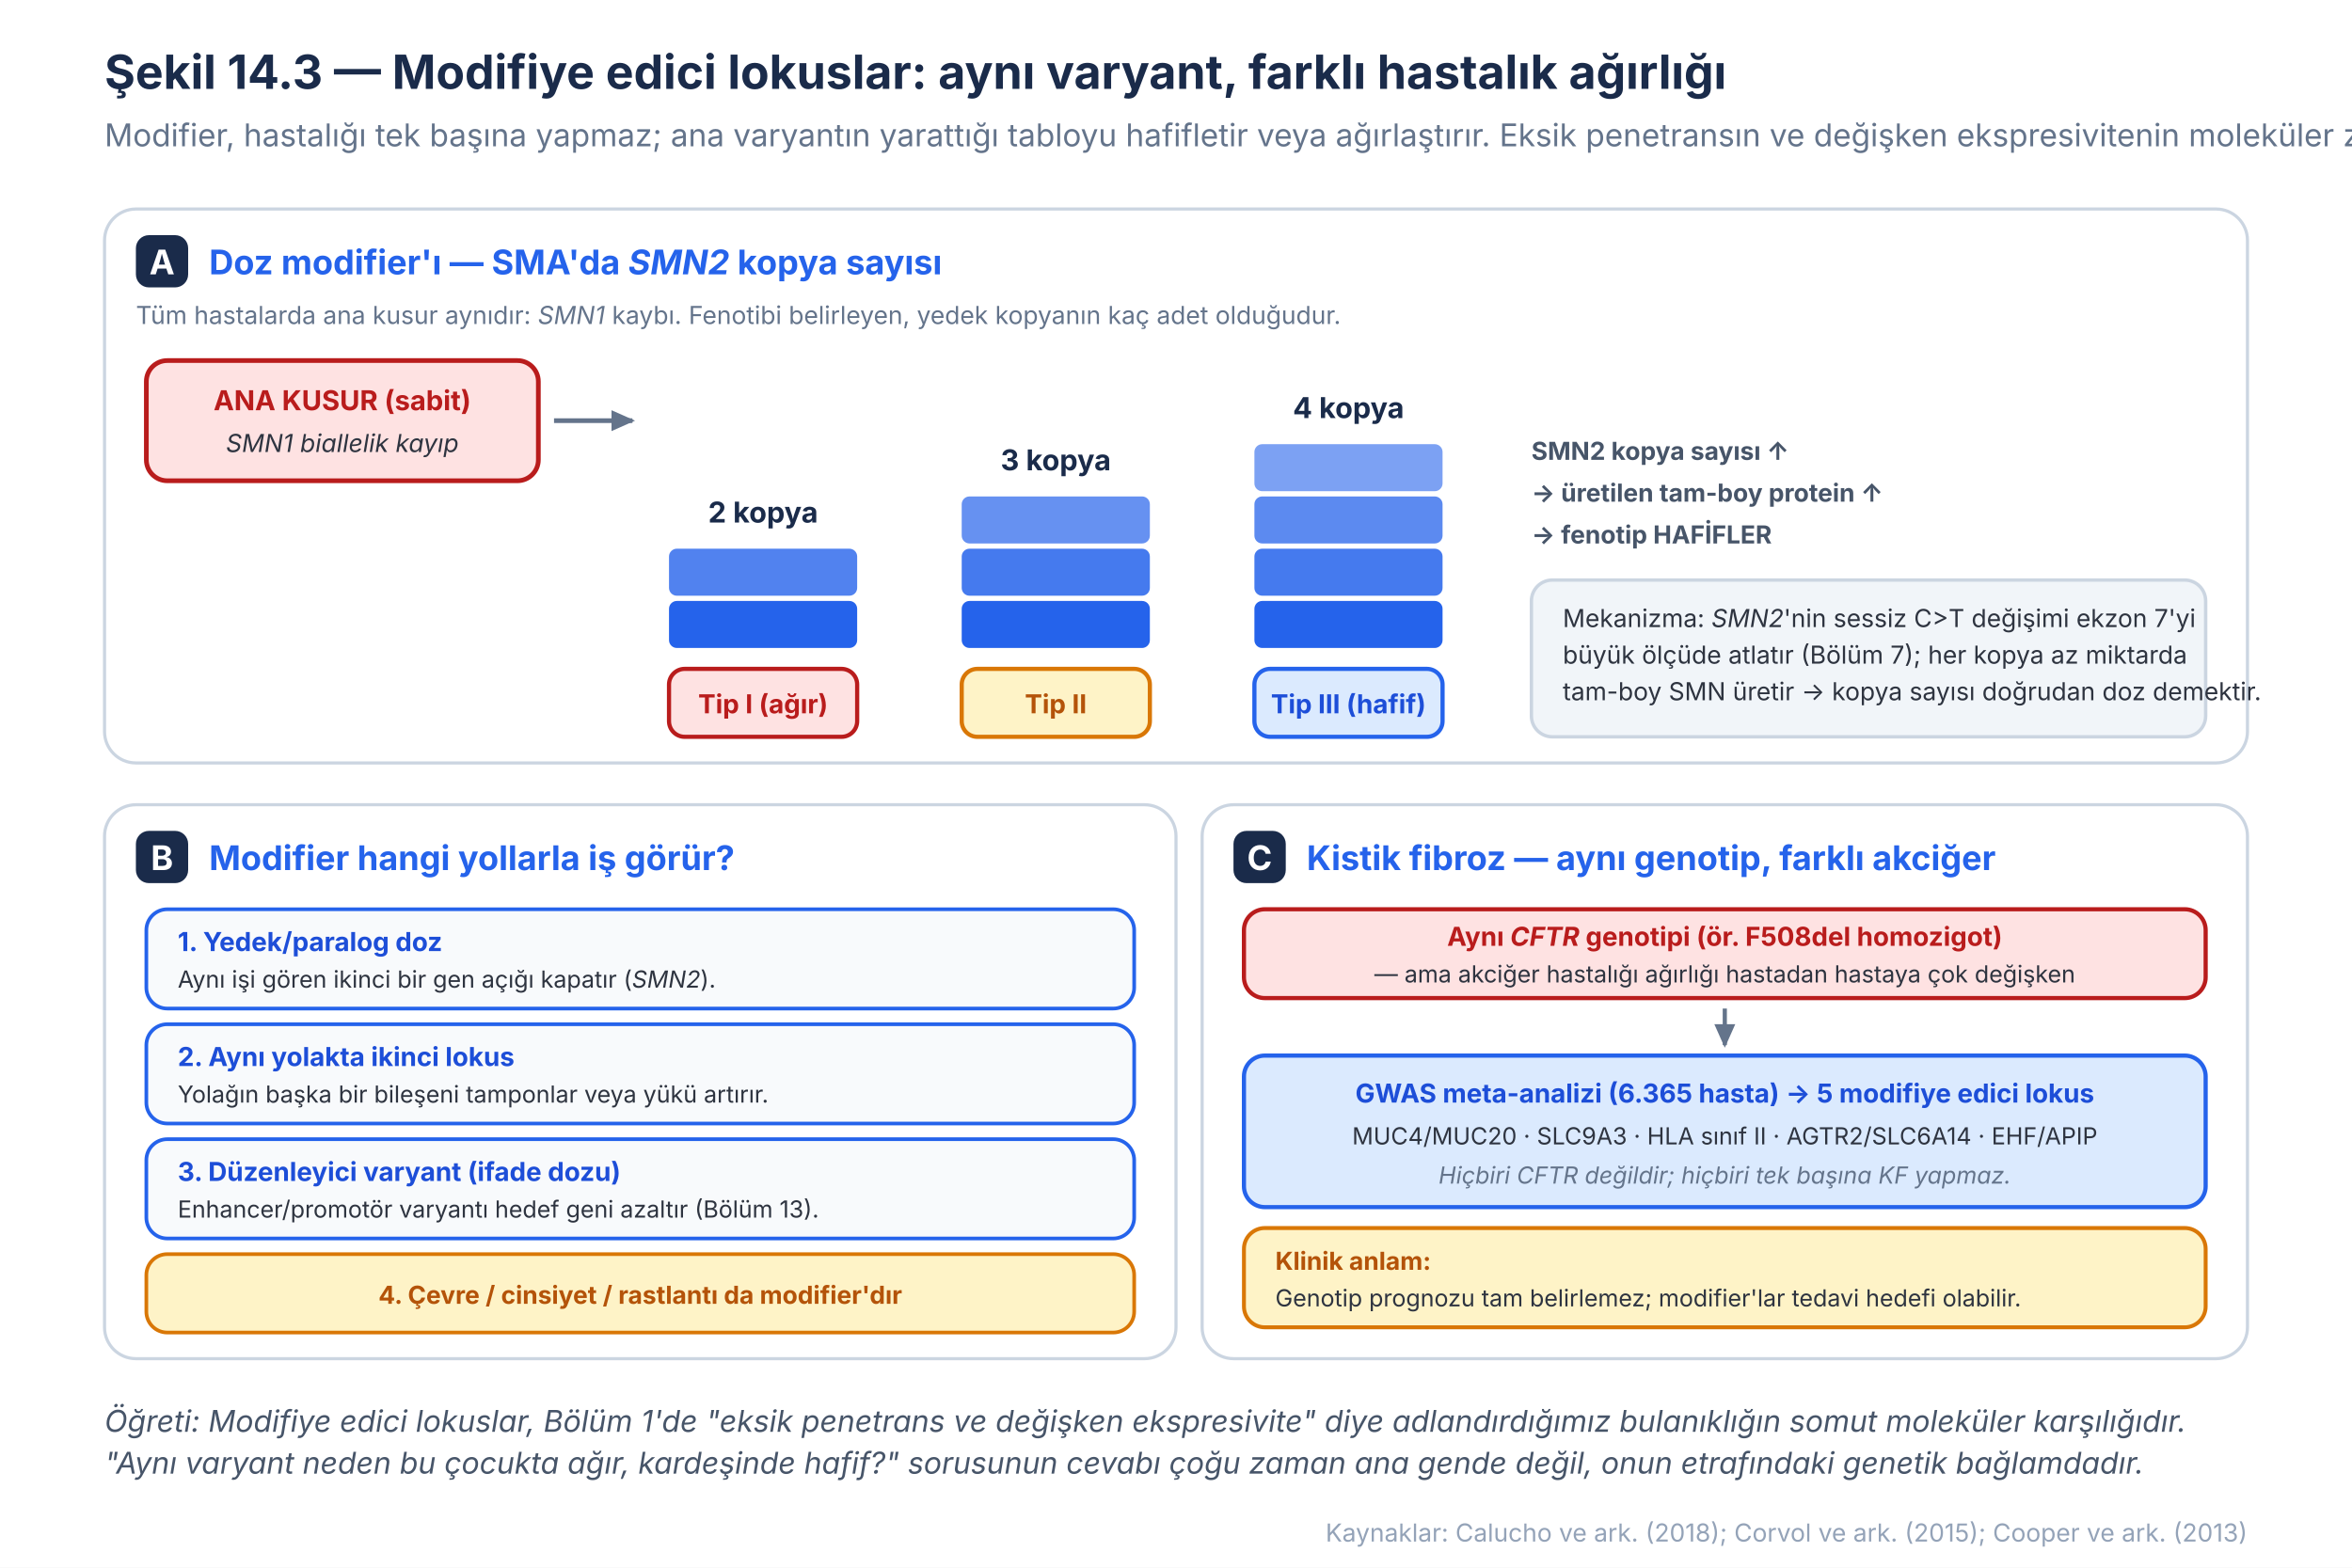
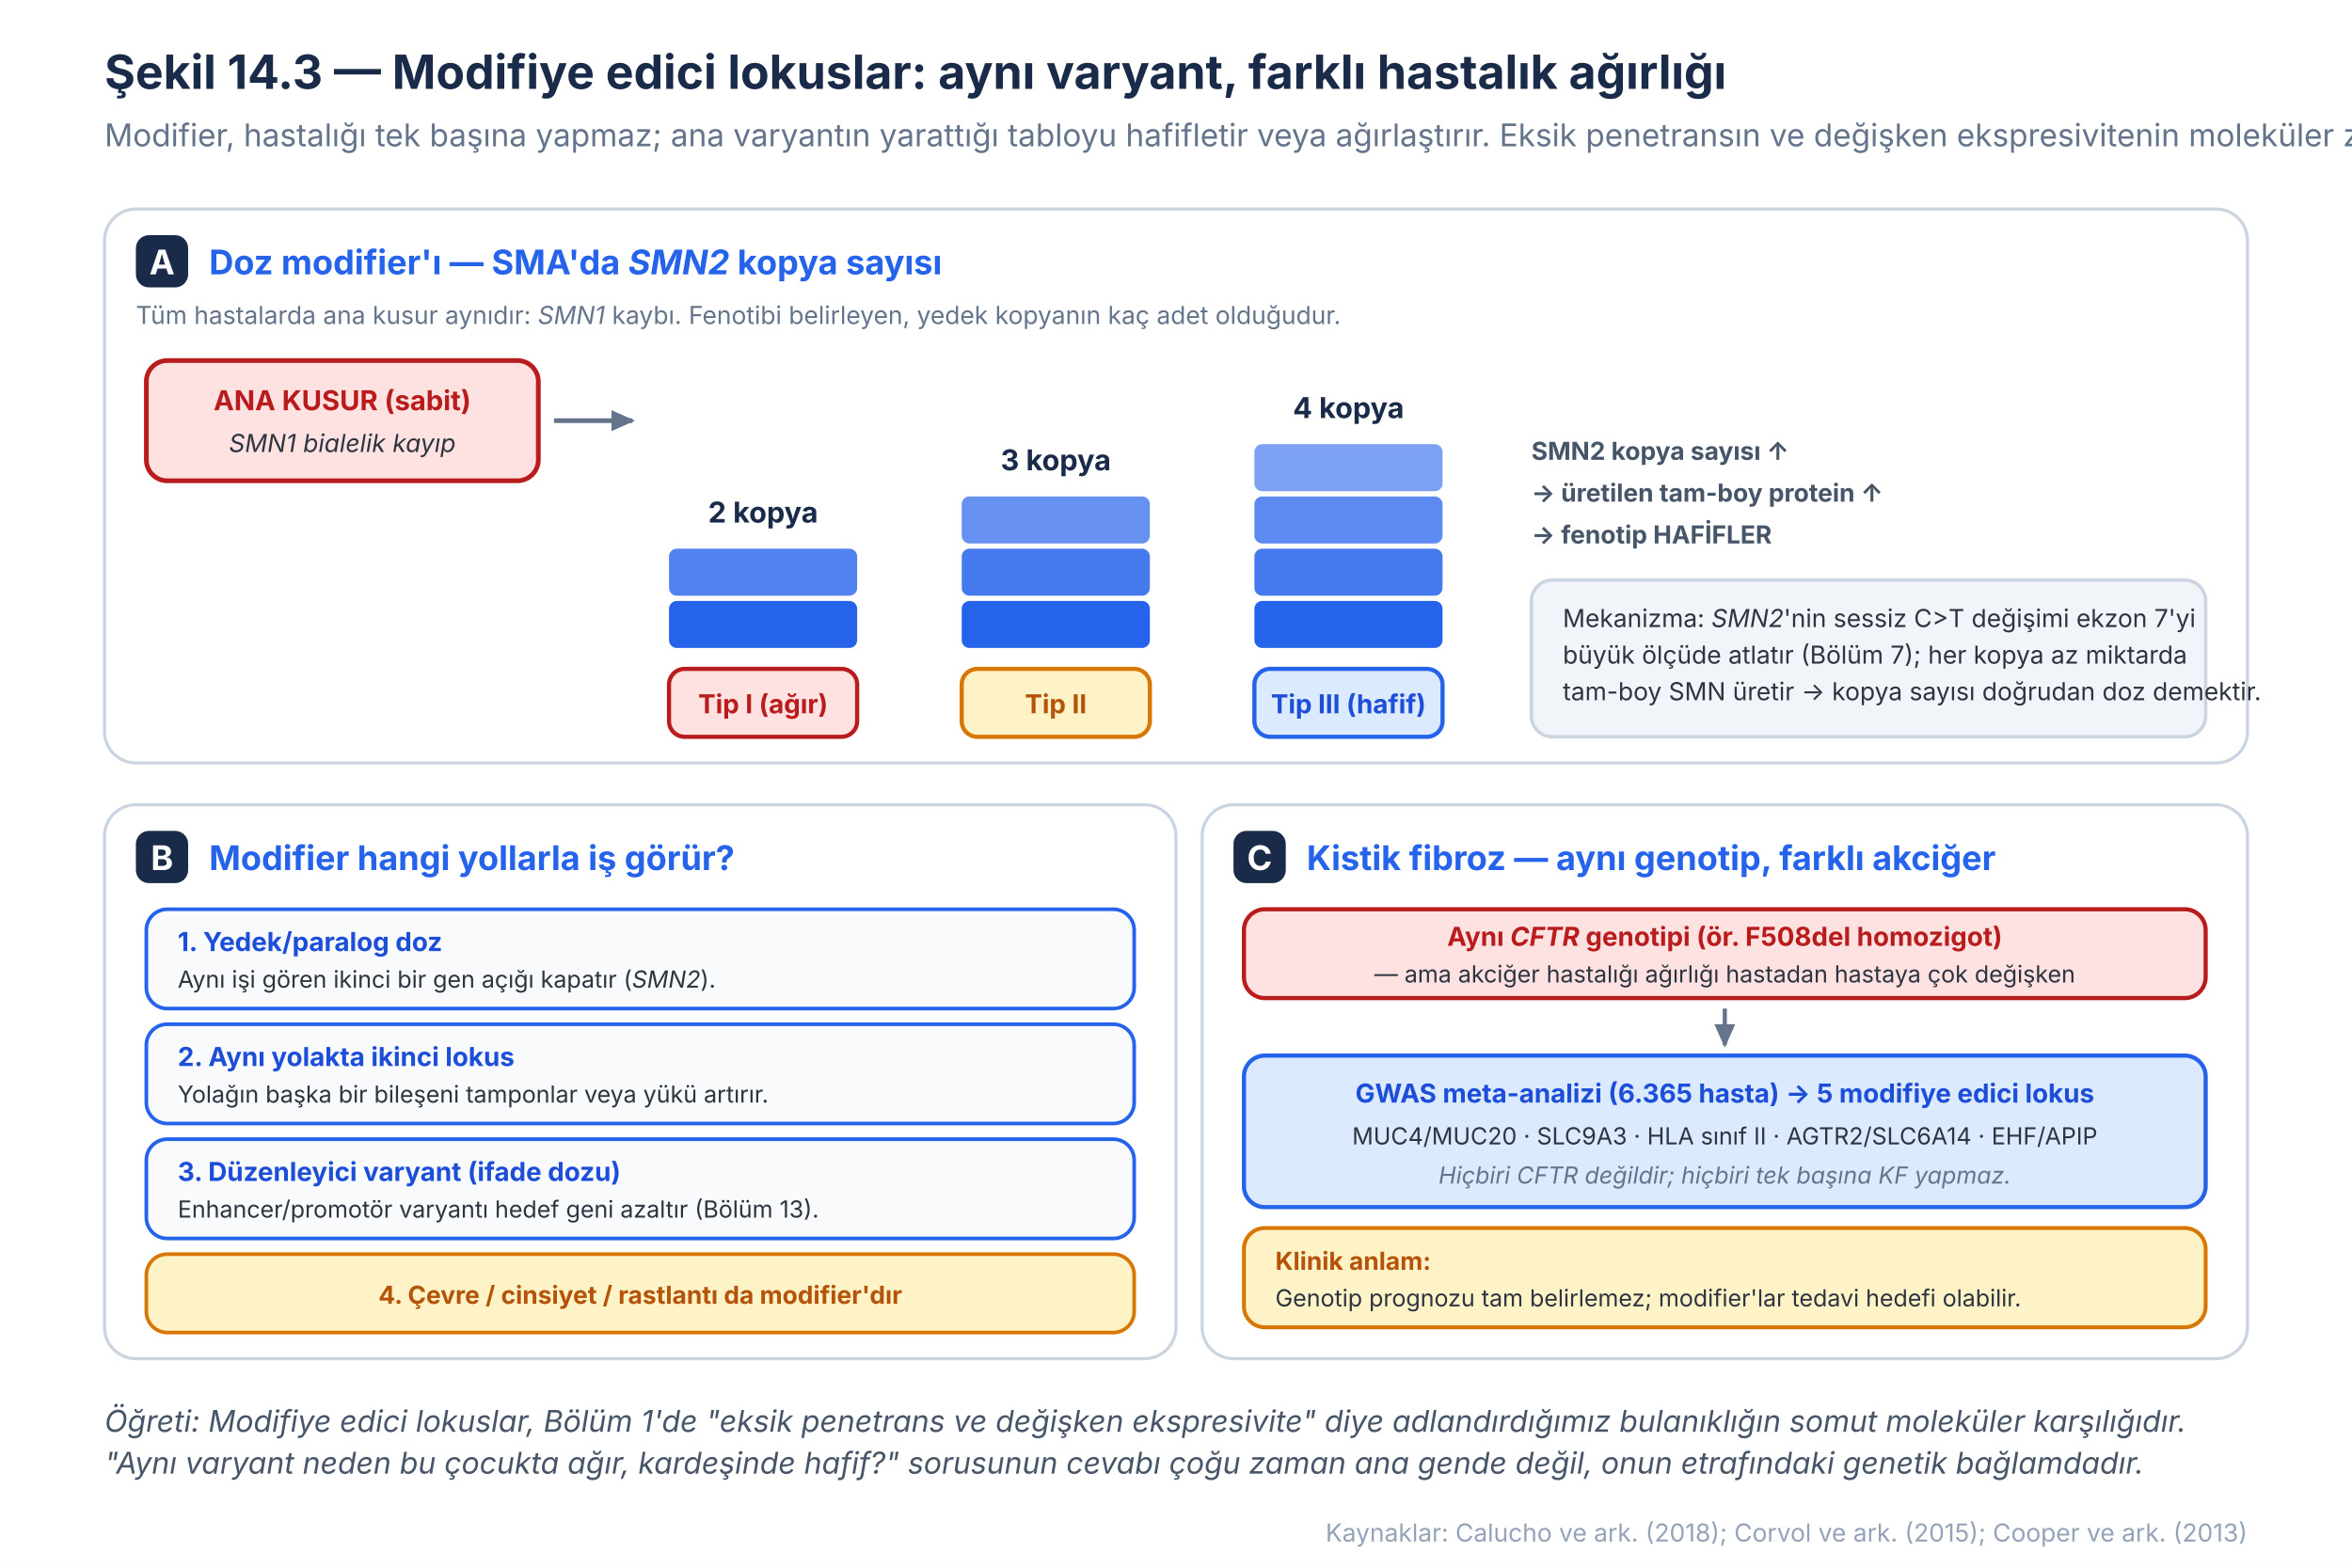
<svg xmlns="http://www.w3.org/2000/svg" viewBox="0 0 900 600" font-family="Inter, 'Source Sans 3', 'Helvetica Neue', Arial, sans-serif">
  <rect x="0" y="0" width="900" height="600" fill="#ffffff" />
  <defs>
    <marker id="s48arrow" markerWidth="10" markerHeight="10" refX="8" refY="5" orient="auto" markerUnits="userSpaceOnUse">
      <path d="M 0 1 L 9 5 L 0 9 z" fill="#64748B" />
    </marker>
  </defs>
  <text x="40" y="34" font-size="18" font-weight="700" fill="#1A2B4A">Şekil 14.3 — Modifiye edici lokuslar: aynı varyant, farklı hastalık ağırlığı</text>
  <text x="40" y="56" font-size="12" fill="#64748B">Modifier, hastalığı tek başına yapmaz; ana varyantın yarattığı tabloyu hafifletir veya ağırlaştırır. Eksik penetransın ve değişken ekspresivitenin moleküler zeminidir.</text>
  <rect x="40" y="80" width="820" height="212" rx="12" fill="#ffffff" stroke="#CBD5E1" stroke-width="1.2" />
  <rect x="52" y="90" width="20" height="20" rx="5" fill="#1A2B4A" />
  <text x="62" y="105" font-size="13" font-weight="700" fill="#ffffff" text-anchor="middle">A</text>
  <text x="80" y="105" font-size="13" font-weight="700" fill="#2563EB">Doz modifier'ı — SMA'da <tspan font-style="italic">SMN2</tspan> kopya sayısı</text>
  <text x="52" y="124" font-size="9.5" fill="#64748B">Tüm hastalarda ana kusur aynıdır: <tspan font-style="italic">SMN1</tspan> kaybı. Fenotibi belirleyen, yedek kopyanın kaç adet olduğudur.</text>
  <rect x="56" y="138" width="150" height="46" rx="8" fill="#FEE2E2" stroke="#B91C1C" stroke-width="1.8" />
  <text x="131" y="157" font-size="10.5" font-weight="700" fill="#B91C1C" text-anchor="middle">ANA KUSUR (sabit)</text>
-   <text x="131" y="173" font-size="9.5" font-style="italic" fill="#2E3440" text-anchor="middle">SMN1 biallelik kayıp</text>
+   <text x="131" y="173" font-size="9.5" font-style="italic" fill="#2E3440" text-anchor="middle">SMN1 bialelik kayıp</text>
  <line x1="212" y1="161" x2="242" y2="161" stroke="#64748B" stroke-width="1.8" marker-end="url(#s48arrow)" />
  <g>
    <rect x="256" y="230" width="72" height="18" rx="3" fill="#2563EB" />
    <rect x="256" y="210" width="72" height="18" rx="3" fill="#2563EB" opacity="0.8" />
    <text x="292" y="200" font-size="11" font-weight="700" fill="#1A2B4A" text-anchor="middle">2 kopya</text>
    <rect x="256" y="256" width="72" height="26" rx="6" fill="#FEE2E2" stroke="#B91C1C" stroke-width="1.6" />
    <text x="292" y="273" font-size="10" font-weight="700" fill="#B91C1C" text-anchor="middle">Tip I (ağır)</text>
  </g>
  <g>
    <rect x="368" y="230" width="72" height="18" rx="3" fill="#2563EB" />
    <rect x="368" y="210" width="72" height="18" rx="3" fill="#2563EB" opacity="0.85" />
    <rect x="368" y="190" width="72" height="18" rx="3" fill="#2563EB" opacity="0.7" />
    <text x="404" y="180" font-size="11" font-weight="700" fill="#1A2B4A" text-anchor="middle">3 kopya</text>
    <rect x="368" y="256" width="72" height="26" rx="6" fill="#FEF3C7" stroke="#D97706" stroke-width="1.6" />
    <text x="404" y="273" font-size="10" font-weight="700" fill="#B45309" text-anchor="middle">Tip II</text>
  </g>
  <g>
    <rect x="480" y="230" width="72" height="18" rx="3" fill="#2563EB" />
    <rect x="480" y="210" width="72" height="18" rx="3" fill="#2563EB" opacity="0.85" />
    <rect x="480" y="190" width="72" height="18" rx="3" fill="#2563EB" opacity="0.75" />
    <rect x="480" y="170" width="72" height="18" rx="3" fill="#2563EB" opacity="0.6" />
    <text x="516" y="160" font-size="11" font-weight="700" fill="#1A2B4A" text-anchor="middle">4 kopya</text>
    <rect x="480" y="256" width="72" height="26" rx="6" fill="#DBEAFE" stroke="#2563EB" stroke-width="1.6" />
    <text x="516" y="273" font-size="10" font-weight="700" fill="#1D4ED8" text-anchor="middle">Tip III (hafif)</text>
  </g>
  <text x="586" y="176" font-size="9.5" font-weight="700" fill="#475569">SMN2 kopya sayısı ↑</text>
  <text x="586" y="192" font-size="9.5" font-weight="700" fill="#475569">→ üretilen tam-boy protein ↑</text>
  <text x="586" y="208" font-size="9.5" font-weight="700" fill="#475569">→ fenotip HAFİFLER</text>
  <rect x="586" y="222" width="258" height="60" rx="8" fill="#F1F5F9" stroke="#CBD5E1" stroke-width="1.3" />
  <text x="598" y="240" font-size="9.5" fill="#2E3440">Mekanizma: <tspan font-style="italic">SMN2</tspan>'nin sessiz C&gt;T değişimi ekzon 7'yi</text>
  <text x="598" y="254" font-size="9.5" fill="#2E3440">büyük ölçüde atlatır (Bölüm 7); her kopya az miktarda</text>
  <text x="598" y="268" font-size="9.5" fill="#2E3440">tam-boy SMN üretir → kopya sayısı doğrudan doz demektir.</text>
  <rect x="40" y="308" width="410" height="212" rx="12" fill="#ffffff" stroke="#CBD5E1" stroke-width="1.2" />
  <rect x="52" y="318" width="20" height="20" rx="5" fill="#1A2B4A" />
  <text x="62" y="333" font-size="13" font-weight="700" fill="#ffffff" text-anchor="middle">B</text>
  <text x="80" y="333" font-size="13" font-weight="700" fill="#2563EB">Modifier hangi yollarla iş görür?</text>
  <rect x="56" y="348" width="378" height="38" rx="8" fill="#F8FAFC" stroke="#2563EB" stroke-width="1.4" />
  <text x="68" y="364" font-size="10" font-weight="700" fill="#1D4ED8">1. Yedek/paralog doz</text>
  <text x="68" y="378" font-size="9" fill="#2E3440">Aynı işi gören ikinci bir gen açığı kapatır (<tspan font-style="italic">SMN2</tspan>).</text>
  <rect x="56" y="392" width="378" height="38" rx="8" fill="#F8FAFC" stroke="#2563EB" stroke-width="1.4" />
  <text x="68" y="408" font-size="10" font-weight="700" fill="#1D4ED8">2. Aynı yolakta ikinci lokus</text>
  <text x="68" y="422" font-size="9" fill="#2E3440">Yolağın başka bir bileşeni tamponlar veya yükü artırır.</text>
  <rect x="56" y="436" width="378" height="38" rx="8" fill="#F8FAFC" stroke="#2563EB" stroke-width="1.4" />
  <text x="68" y="452" font-size="10" font-weight="700" fill="#1D4ED8">3. Düzenleyici varyant (ifade dozu)</text>
  <text x="68" y="466" font-size="9" fill="#2E3440">Enhancer/promotör varyantı hedef geni azaltır (Bölüm 13).</text>
  <rect x="56" y="480" width="378" height="30" rx="8" fill="#FEF3C7" stroke="#D97706" stroke-width="1.4" />
  <text x="245" y="499" font-size="9.5" font-weight="700" fill="#B45309" text-anchor="middle">4. Çevre / cinsiyet / rastlantı da modifier'dır</text>
  <rect x="460" y="308" width="400" height="212" rx="12" fill="#ffffff" stroke="#CBD5E1" stroke-width="1.2" />
  <rect x="472" y="318" width="20" height="20" rx="5" fill="#1A2B4A" />
  <text x="482" y="333" font-size="13" font-weight="700" fill="#ffffff" text-anchor="middle">C</text>
  <text x="500" y="333" font-size="13" font-weight="700" fill="#2563EB">Kistik fibroz — aynı genotip, farklı akciğer</text>
  <rect x="476" y="348" width="368" height="34" rx="8" fill="#FEE2E2" stroke="#B91C1C" stroke-width="1.6" />
  <text x="660" y="362" font-size="10" font-weight="700" fill="#B91C1C" text-anchor="middle">Aynı <tspan font-style="italic">CFTR</tspan> genotipi (ör. F508del homozigot)</text>
  <text x="660" y="376" font-size="9" fill="#2E3440" text-anchor="middle">— ama akciğer hastalığı ağırlığı hastadan hastaya çok değişken</text>
  <line x1="660" y1="386" x2="660" y2="400" stroke="#64748B" stroke-width="1.6" marker-end="url(#s48arrow)" />
  <rect x="476" y="404" width="368" height="58" rx="8" fill="#DBEAFE" stroke="#2563EB" stroke-width="1.6" />
  <text x="660" y="422" font-size="10" font-weight="700" fill="#1D4ED8" text-anchor="middle">GWAS meta-analizi (6.365 hasta) → 5 modifiye edici lokus</text>
  <text x="660" y="438" font-size="9" fill="#2E3440" text-anchor="middle">MUC4/MUC20 · SLC9A3 · HLA sınıf II · AGTR2/SLC6A14 · EHF/APIP</text>
  <text x="660" y="453" font-size="9" font-style="italic" fill="#64748B" text-anchor="middle">Hiçbiri CFTR değildir; hiçbiri tek başına KF yapmaz.</text>
  <rect x="476" y="470" width="368" height="38" rx="8" fill="#FEF3C7" stroke="#D97706" stroke-width="1.5" />
  <text x="488" y="486" font-size="9.5" font-weight="700" fill="#B45309">Klinik anlam:</text>
  <text x="488" y="500" font-size="9" fill="#2E3440">Genotip prognozu tam belirlemez; modifier'lar tedavi hedefi olabilir.</text>
  <text x="40" y="548" font-size="11.5" font-style="italic" fill="#475569">Öğreti: Modifiye edici lokuslar, Bölüm 1'de "eksik penetrans ve değişken ekspresivite" diye adlandırdığımız bulanıklığın somut moleküler karşılığıdır.</text>
  <text x="40" y="564" font-size="11.5" font-style="italic" fill="#475569">"Aynı varyant neden bu çocukta ağır, kardeşinde hafif?" sorusunun cevabı çoğu zaman ana gende değil, onun etrafındaki genetik bağlamdadır.</text>
  <text x="860" y="590" font-size="9.5" fill="#94A3B8" text-anchor="end">Kaynaklar: Calucho ve ark. (2018); Corvol ve ark. (2015); Cooper ve ark. (2013)</text>
</svg>
